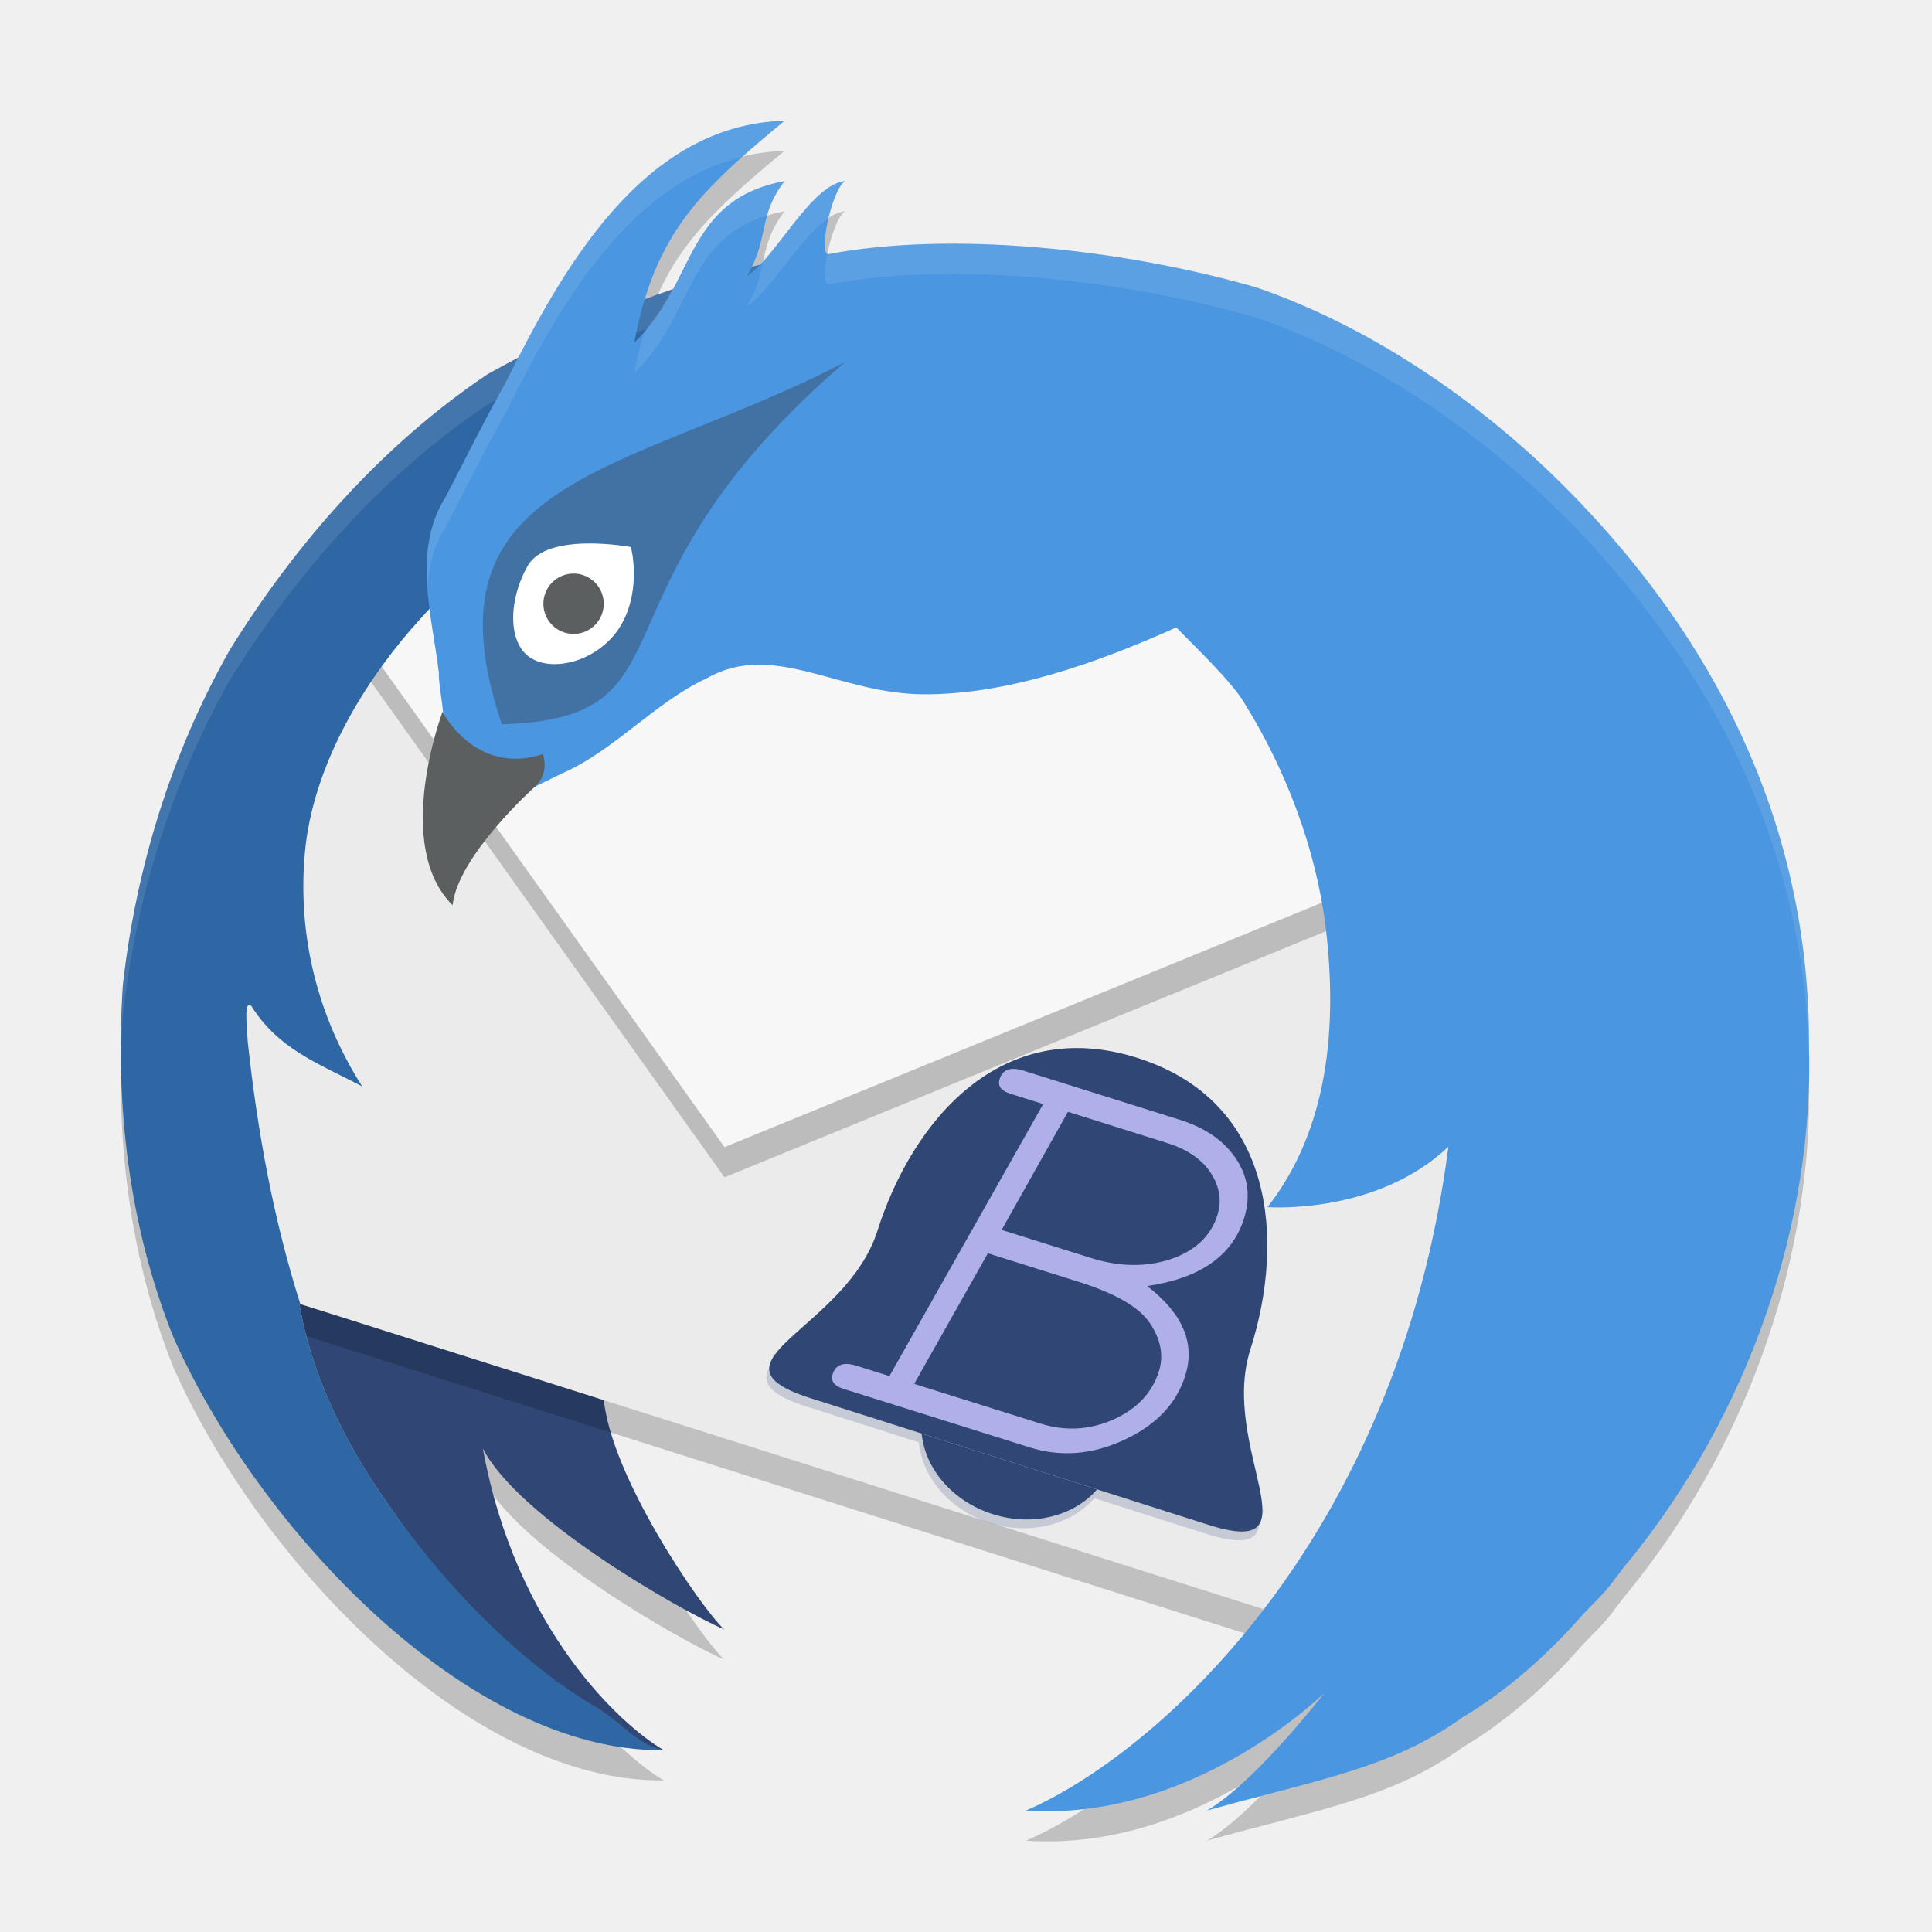
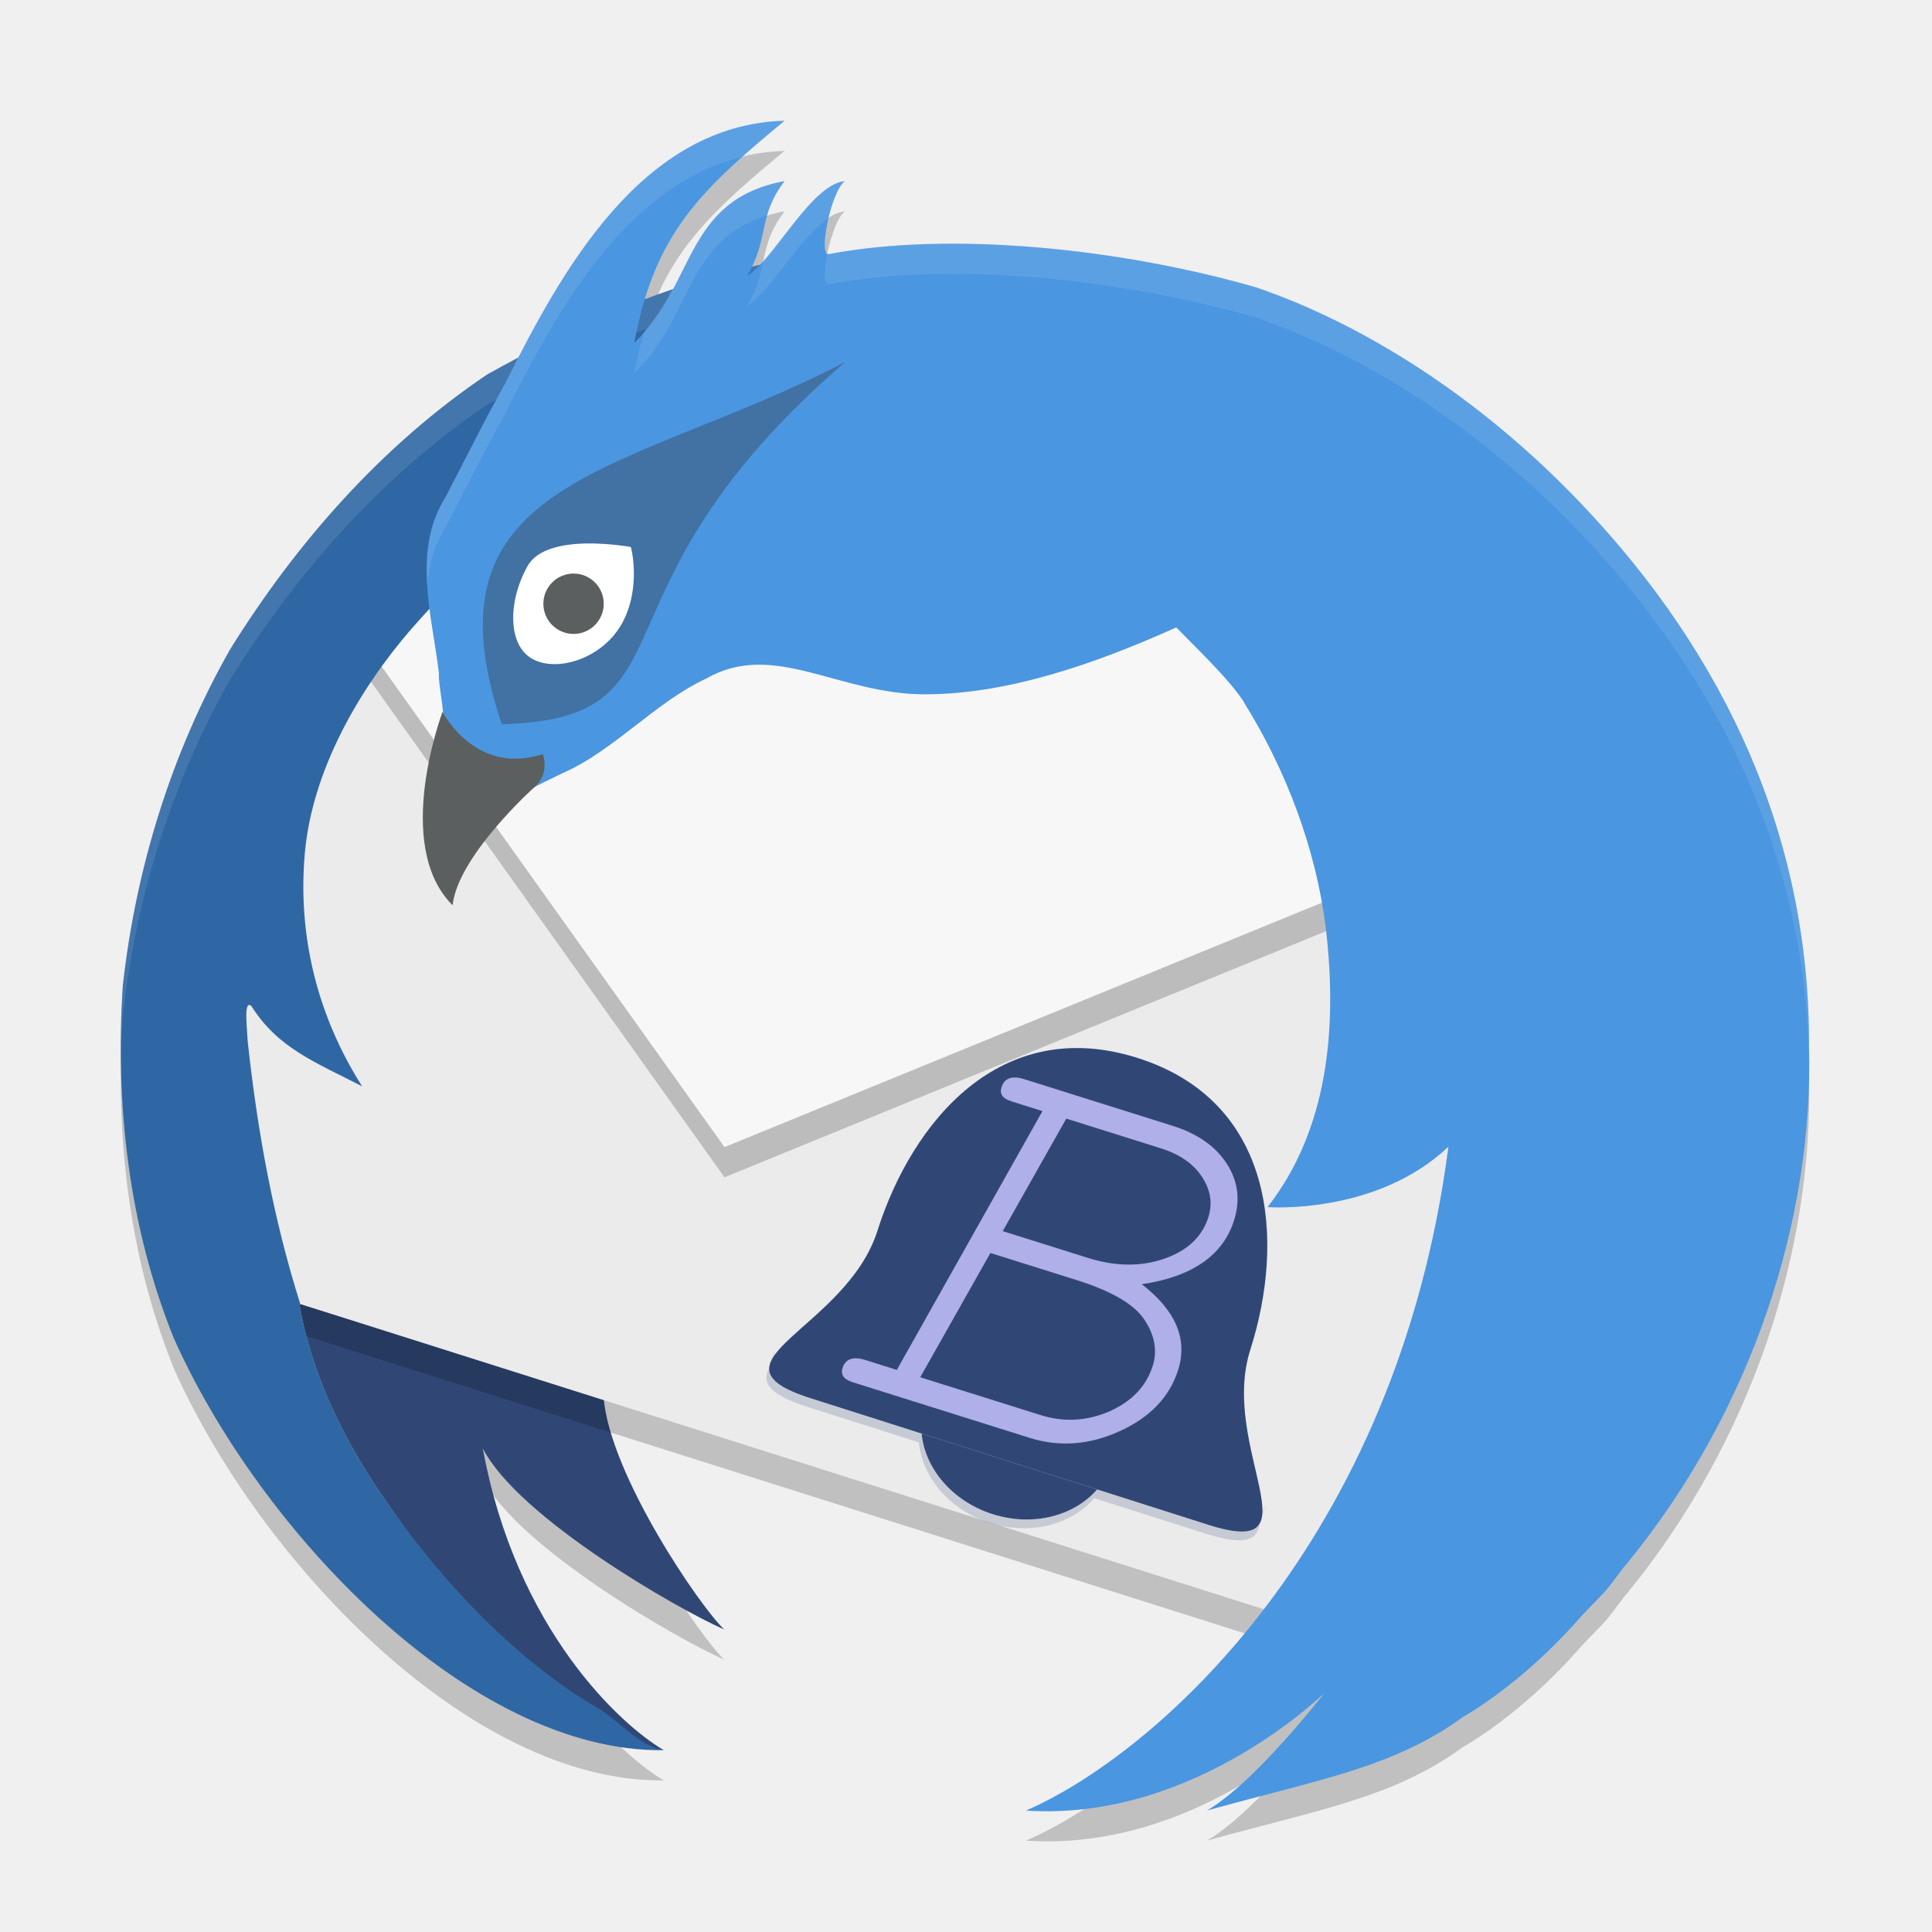
<svg xmlns="http://www.w3.org/2000/svg" xmlns:ns1="http://www.openswatchbook.org/uri/2009/osb" xmlns:xlink="http://www.w3.org/1999/xlink" width="64" height="64" x="0" y="0" version="1.1" xml:space="preserve" id="svg34">
  <defs id="defs38">
    <linearGradient id="linearGradient2342" ns1:paint="solid">
      <stop style="stop-color:#afafe9;stop-opacity:1;" offset="0" id="stop2340" />
    </linearGradient>
    <linearGradient id="linearGradient2326" ns1:paint="solid">
      <stop style="stop-color:#afafe9;stop-opacity:1;" offset="0" id="stop2324" />
    </linearGradient>
    <linearGradient id="linearGradient941" ns1:paint="solid">
      <stop style="stop-color:#000000;stop-opacity:1;" offset="0" id="stop939" />
    </linearGradient>
    <linearGradient xlink:href="#linearGradient2342" id="linearGradient2344" x1="42.957" y1="31.047" x2="48.361" y2="31.047" gradientUnits="userSpaceOnUse" />
  </defs>
  <path style="opacity:0.2" d="m 25.99,5 c -4.383,0.117 -6.977,4.27 -8.82,7.857 -0.341,0.181 -0.684,0.355 -1.023,0.543 -3.48,2.34 -6.33,5.578 -8.531,9.123 -1.936,3.418 -3.111,7.219 -3.547,11.115 -0.259,3.95 0.192,7.975 1.68,11.67 2.816,6.347 9.786,13.749 16.244,13.67 -1.399,-0.809 -4.902,-3.98 -5.998,-9.996 1.164,2.28 6.421,5.302 7.998,5.996 -0.784,-0.732 -3.792,-5.119 -3.998,-7.695 L 9.945,44.193 C 9.059,41.389 8.53,38.488 8.207,35.523 8.166,34.86 8.084,34.143 8.322,34.32 c 0.893,1.415 2.123,1.862 3.674,2.666 -1.47,-2.313 -2.14,-4.964 -1.898,-7.713 0.243,-2.758 1.799,-5.433 3.508,-7.414 0.203,-0.232 0.43,-0.452 0.641,-0.68 0.091,0.71 0.208,1.419 0.291,2.105 -0.025,0.531 0.302,1.647 0.047,1.76 -0.514,1.553 -1.005,3.556 0.225,4.912 0.389,-1.755 2.305,-2.602 3.814,-3.34 1.706,-0.741 3.088,-2.362 4.777,-3.141 2.226,-1.277 4.376,0.523 7.236,0.523 2.734,0 5.624,-1 8.33,-2.217 0.63,0.651 1.756,1.709 2.248,2.482 h -0.006 c 1.41,2.256 2.388,4.878 2.709,7.451 0.401,3.366 0.064,6.719 -1.926,9.268 -2.37e-4,4e-5 -0.016,0.002 -0.016,0.002 4.6e-5,0 0.013,-3.6e-5 0.014,0 0.041,0.005 3.611,0.26 5.992,-2 -1.699,13.135 -9.753,20.156 -13.994,21.99 5.471,0.368 9.642,-3.659 9.9,-3.914 -0.612,0.771 -2.447,3.043 -3.904,3.914 3.689,-1.033 6.16,-1.409 8.488,-3.107 -8.71e-4,0 1.892,-1.03 3.865,-3.281 0.263,-0.299 0.714,-0.714 0.984,-1.055 0.168,-0.212 0.324,-0.43 0.488,-0.643 0.029,-0.035 0.062,-0.07 0.09,-0.105 4.154,-5.082 6.175,-11.399 6.025,-17.125 C 59.955,28.719 57.138,22.693 52.406,17.713 48.984,14.11 45.098,11.708 41.598,10.515 37.063,9.213 31.467,8.658 27.465,9.416 c -0.379,0.127 0.058,-2.083 0.525,-2.416 -0.958,0.09 -1.981,1.906 -2.826,2.783 -0.095,0.02 -0.179,0.044 -0.268,0.066 0.525,-1.063 0.271,-1.779 1.094,-2.85 -2.398,0.448 -2.869,2.014 -3.701,3.58 -0.316,0.107 -0.619,0.238 -0.93,0.355 0.788,-2.611 2.221,-3.942 4.631,-5.936 z" id="path2" />
  <path style="fill:none" d="m 40.404,-22.312 a 20.426,20.426 0 1 1 40.154,-7.522 20.426,20.426 0 1 1 -40.154,7.522 z" id="path4" />
  <path style="fill:#304776" d="m 12.849,49.816 c 2.429,3.493 5.564,7.61 9.144,8.162 -1.399,-0.809 -4.901,-3.98 -5.998,-9.996 1.164,2.28 6.419,5.304 7.997,5.998 -0.784,-0.732 -3.792,-5.12 -3.998,-7.697 L 9.909,43.182 c 0.063,0.096 0.286,2.901 2.94,6.634 z" id="path6" />
  <path style="opacity:0.2" d="M 48.757,25.978 30.575,19.602 11.089,20.9 6.116,27.106 c 0.885,5.737 0.335,11.947 3.417,16.959 L 43.983,54.978 48.728,41.735 Z" id="path8" />
  <path style="fill:#ebebeb" d="M 48.757,24.979 30.575,18.603 11.089,19.902 6.116,26.108 c 0.885,5.737 0.335,11.947 3.417,16.959 L 43.983,53.979 48.728,40.736 Z" id="path10" />
  <path style="fill:#3f7da7;fill-rule:evenodd" d="m 11.556,19.529 3.283,0.469 0.901,-4.393 -1.803,0.879 z" id="path12" />
  <path style="opacity:0.2" d="M 47.278,29.476 44.58,20.615 11.586,20.284 11.398,20.514 11.089,20.902 24,39 Z" id="path14" />
  <path style="fill:#f7f7f7" d="M 47.278,28.476 44.58,19.615 11.586,19.284 11.398,19.514 11.089,19.902 24,38 Z" id="path16" />
  <path style="fill:#2f67a4" d="m 30.504,8.335 c -0.003,7.917e-4 -4.148,0.02 -5.958,0.601 -3.015,0.696 -5.72,1.978 -8.4,3.464 -3.48,2.34 -6.33,5.579 -8.531,9.124 -1.936,3.418 -3.11,7.219 -3.546,11.115 -0.259,3.95 0.193,7.975 1.68,11.67 2.816,6.347 9.786,13.748 16.244,13.669 -0.82,-0.126 -1.445,-0.957 -2.215,-1.408 -2.592,-1.515 -5.056,-4.061 -6.928,-6.754 -2.654,-3.732 -2.876,-6.537 -2.939,-6.633 l 0.036,0.011 C 9.058,40.39 8.531,37.49 8.208,34.524 8.166,33.861 8.084,33.143 8.322,33.319 c 0.893,1.415 2.124,1.864 3.674,2.667 -1.47,-2.313 -2.141,-4.964 -1.899,-7.713 0.243,-2.758 1.799,-5.432 3.508,-7.414 4.478,-5.126 11.011,-9.273 16.898,-12.525 z" id="path18" />
  <path style="opacity:0.1;fill:#ffffff" d="m 30.504,8.336 c -0.003,7.917e-4 -4.15,0.019 -5.959,0.6 -3.015,0.696 -5.718,1.979 -8.398,3.465 -3.48,2.34 -6.33,5.578 -8.531,9.123 -1.936,3.418 -3.111,7.219 -3.547,11.115 -0.052,0.789 -0.066,1.581 -0.059,2.373 0.01,-0.458 0.029,-0.916 0.059,-1.373 0.436,-3.896 1.611,-7.697 3.547,-11.115 2.201,-3.545 5.051,-6.783 8.531,-9.123 2.68,-1.485 5.383,-2.769 8.398,-3.465 1.067,-0.343 2.707,-0.47 4.07,-0.533 0.634,-0.364 1.266,-0.723 1.889,-1.066 z" id="path20" />
  <path style="fill:#4a96e1" d="m 25.991,4 c -4.737,0.126 -7.398,4.978 -9.265,8.722 -0.672,1.19 -1.37,2.602 -1.957,3.726 -1.124,1.771 -0.464,3.899 -0.231,5.837 -0.025,0.531 0.301,1.646 0.046,1.759 -0.514,1.553 -1.004,3.557 0.225,4.913 0.389,-1.755 2.305,-2.601 3.814,-3.339 1.706,-0.741 3.088,-2.363 4.777,-3.142 2.226,-1.277 4.376,0.524 7.236,0.524 2.734,0 5.623,-1 8.329,-2.216 0.63,0.651 1.756,1.71 2.249,2.483 h -0.007 c 1.41,2.256 2.388,4.878 2.709,7.451 0.401,3.366 0.065,6.717 -1.925,9.266 -2.36e-4,4e-5 -0.016,0.003 -0.016,0.003 4.6e-5,0 0.014,-3.6e-5 0.014,0 0.041,0.005 3.61,0.259 5.991,-2.001 -1.699,13.135 -9.753,20.157 -13.994,21.991 5.646,0.38 9.996,-3.998 9.996,-3.998 0.821,-1.169 -1.985,2.795 -3.998,3.998 3.689,-1.033 6.159,-1.409 8.488,-3.107 -8.71e-4,0 1.892,-1.03 3.866,-3.281 0.263,-0.299 0.714,-0.715 0.984,-1.056 0.168,-0.212 0.323,-0.429 0.488,-0.642 0.029,-0.035 0.062,-0.068 0.09,-0.104 4.154,-5.082 6.177,-11.4 6.027,-17.126 C 59.956,27.72 57.139,21.695 52.407,16.714 48.985,13.112 45.098,10.708 41.598,9.515 37.063,8.213 31.468,7.658 27.466,8.415 27.087,8.542 27.522,6.332 27.99,5.999 26.868,6.104 25.652,8.592 24.742,9.145 25.489,7.909 25.093,7.168 25.991,5.999 22.654,6.622 23.064,9.406 21.012,11.351 21.688,7.737 23.179,6.326 25.991,4 Z" id="path22" />
  <path style="fill:#4271a3" d="m 16.615,23.992 c 6.665,-0.192 2.48,-4.322 11.375,-11.995 -7.246,3.752 -14.144,3.747 -11.366,11.995 h -0.008 z" id="path24" />
  <path style="fill:#ffffff" d="m 20.611,20.64 c -0.639,1.167 -2.13,1.638 -2.955,1.198 -0.843,-0.439 -0.838,-1.908 -0.186,-3.075 0.63,-1.167 3.413,-0.643 3.426,-0.643 0.013,0 0.353,1.358 -0.286,2.521 z" id="path26" />
  <path style="fill:#5c5f60" d="m 17.815,25.959 c 0,0 0.359,-0.346 0.172,-0.98 -2.237,0.74 -3.336,-1.402 -3.328,-1.402 0.008,0 -1.676,4.412 0.334,6.411 0.174,-1.647 2.739,-3.944 2.747,-3.944" id="path28" />
  <circle style="fill:#5c5f60" cx="19" cy="20" r="1" id="circle30" />
  <path style="opacity:0.1;fill:#ffffff" d="m 25.99,4 c -4.737,0.126 -7.397,4.978 -9.264,8.723 -0.672,1.19 -1.37,2.602 -1.957,3.727 -0.583,0.919 -0.68,1.934 -0.611,2.969 0.051,-0.684 0.218,-1.349 0.611,-1.969 0.587,-1.124 1.285,-2.536 1.957,-3.727 1.678,-3.365 4.001,-7.613 7.893,-8.533 C 25.049,4.805 25.474,4.427 25.99,4 Z m 0,2 c -3.127,0.584 -2.988,3.057 -4.643,4.967 -0.127,0.426 -0.242,0.881 -0.336,1.385 1.928,-1.827 1.684,-4.397 4.416,-5.217 C 25.529,6.782 25.667,6.421 25.99,6 Z m 2,0 C 27.078,6.085 26.108,7.731 25.287,8.646 25.189,9.102 25.091,9.567 24.742,10.145 25.509,9.678 26.494,7.85 27.457,7.221 27.583,6.691 27.778,6.151 27.99,6 Z m 2.734,2.084 c -1.158,0.034 -2.259,0.143 -3.26,0.332 -0.023,0.008 -0.041,0.005 -0.059,-0.004 -0.113,0.563 -0.127,1.066 0.059,1.004 4.002,-0.757 9.598,-0.203 14.133,1.1 3.5,1.193 7.386,3.595 10.809,7.197 4.732,4.981 7.549,11.007 7.52,17.947 0.001,0.051 -9.93e-4,0.103 0,0.154 0.009,-0.387 0.01,-0.772 0,-1.154 C 59.955,27.719 57.138,21.694 52.406,16.713 48.984,13.111 45.098,10.708 41.598,9.516 38.196,8.539 34.199,7.982 30.725,8.084 Z" id="path32" />
  <g id="g132" transform="matrix(0.290553,0.09248196,-0.09248196,0.290553,28.94763,30.34577)" style="fill:#304776;fill-opacity:1">
    <path id="path109" d="m 10.741,32.484 c 0,11.248 -14.173,19.516 -1.417,19.516 H 54.676 c 12.756,0 -1.416,-8.268 -1.416,-19.516 0,-12.545 -5.67,-26.484 -21.26,-26.484 -15.59,0 -21.26,13.939 -21.26,26.484 z" style="fill:#304776;fill-opacity:1" />
    <path id="path111" d="m 22,52 c 1.477,3.475 5.373,6 10,6 4.627,0 8.523,-2.525 10,-6 z" style="fill:#304776;fill-opacity:1" />
    <path id="path113" d="m 32,6 c -15.601,0 -21.272,13.938 -21.272,26.484 C 10.728,39.413 5.362,45.203 4.211,48.633 4.139,48.511 4.091,48.378 4.055,48.24 3.955,48.775 3.982,49.247 4.211,49.633 5.362,46.203 10.728,40.413 10.728,33.485 10.728,20.939 16.399,7 32,7 c 15.601,0 21.272,13.938 21.272,26.484 0,6.928 5.365,12.718 6.516,16.148 0.229,-0.386 0.257,-0.858 0.156,-1.393 C 59.909,48.378 59.861,48.511 59.789,48.633 58.638,45.203 53.272,39.413 53.272,32.485 53.272,19.939 47.601,6 32,6 Z" style="opacity:0.1;fill:#304776;fill-opacity:1" />
    <path id="path115" d="M 59.948,50.24 C 59.653,51.373 58.192,52 54.696,52 H 9.301 C 5.81,52 4.349,51.375 4.052,50.244 3.724,52 4.891,53 9.301,53 H 54.696 c 4.413,0 5.581,-1.002 5.251,-2.76 z" style="opacity:0.2;fill:#304776;fill-opacity:1" />
    <path id="path117" d="m 22,53 c 1.478,3.476 5.374,6 10,6 4.626,0 8.522,-2.524 10,-6 H 41.486 C 39.738,55.948 36.168,58 32,58 27.832,58 24.262,55.948 22.514,53 Z" style="opacity:0.2;fill:#304776;fill-opacity:1" />
  </g>
-   <text xml:space="preserve" style="font-style:italic;font-variant:normal;font-weight:normal;font-stretch:normal;font-size:21.044px;line-height:1.25;font-family:FreeMono;-inkscape-font-specification:'FreeMono Italic';letter-spacing:0px;word-spacing:0px;opacity:1;fill:#afafe9;fill-opacity:1;stroke:none;stroke-width:0.144" x="38.98" y="35.512" id="text888" transform="rotate(17.44949)">
-     <tspan id="tspan886" x="38.98" y="35.512" style="font-style:italic;font-variant:normal;font-weight:normal;font-stretch:normal;font-size:21.044px;font-family:FreeMono;-inkscape-font-specification:'FreeMono Italic';fill:#afafe9;fill-opacity:1;stroke-width:0.144">B</tspan>
+   <text xml:space="preserve" style="font-style:italic;font-variant:normal;font-weight:normal;font-stretch:normal;font-size:20.024px;line-height:1.25;font-family:FreeMono;-inkscape-font-specification:'FreeMono Italic';letter-spacing:0px;word-spacing:0px;opacity:1;fill:#afafe9;fill-opacity:1;stroke:none;stroke-width:0.137" x="39.278" y="35.211" id="text888" transform="rotate(17.44949)">
+     <tspan id="tspan886" x="39.278" y="35.211" style="font-style:italic;font-variant:normal;font-weight:normal;font-stretch:normal;font-size:20.024px;font-family:FreeMono;-inkscape-font-specification:'FreeMono Italic';fill:#afafe9;fill-opacity:1;stroke-width:0.137">B</tspan>
  </text>
</svg>
